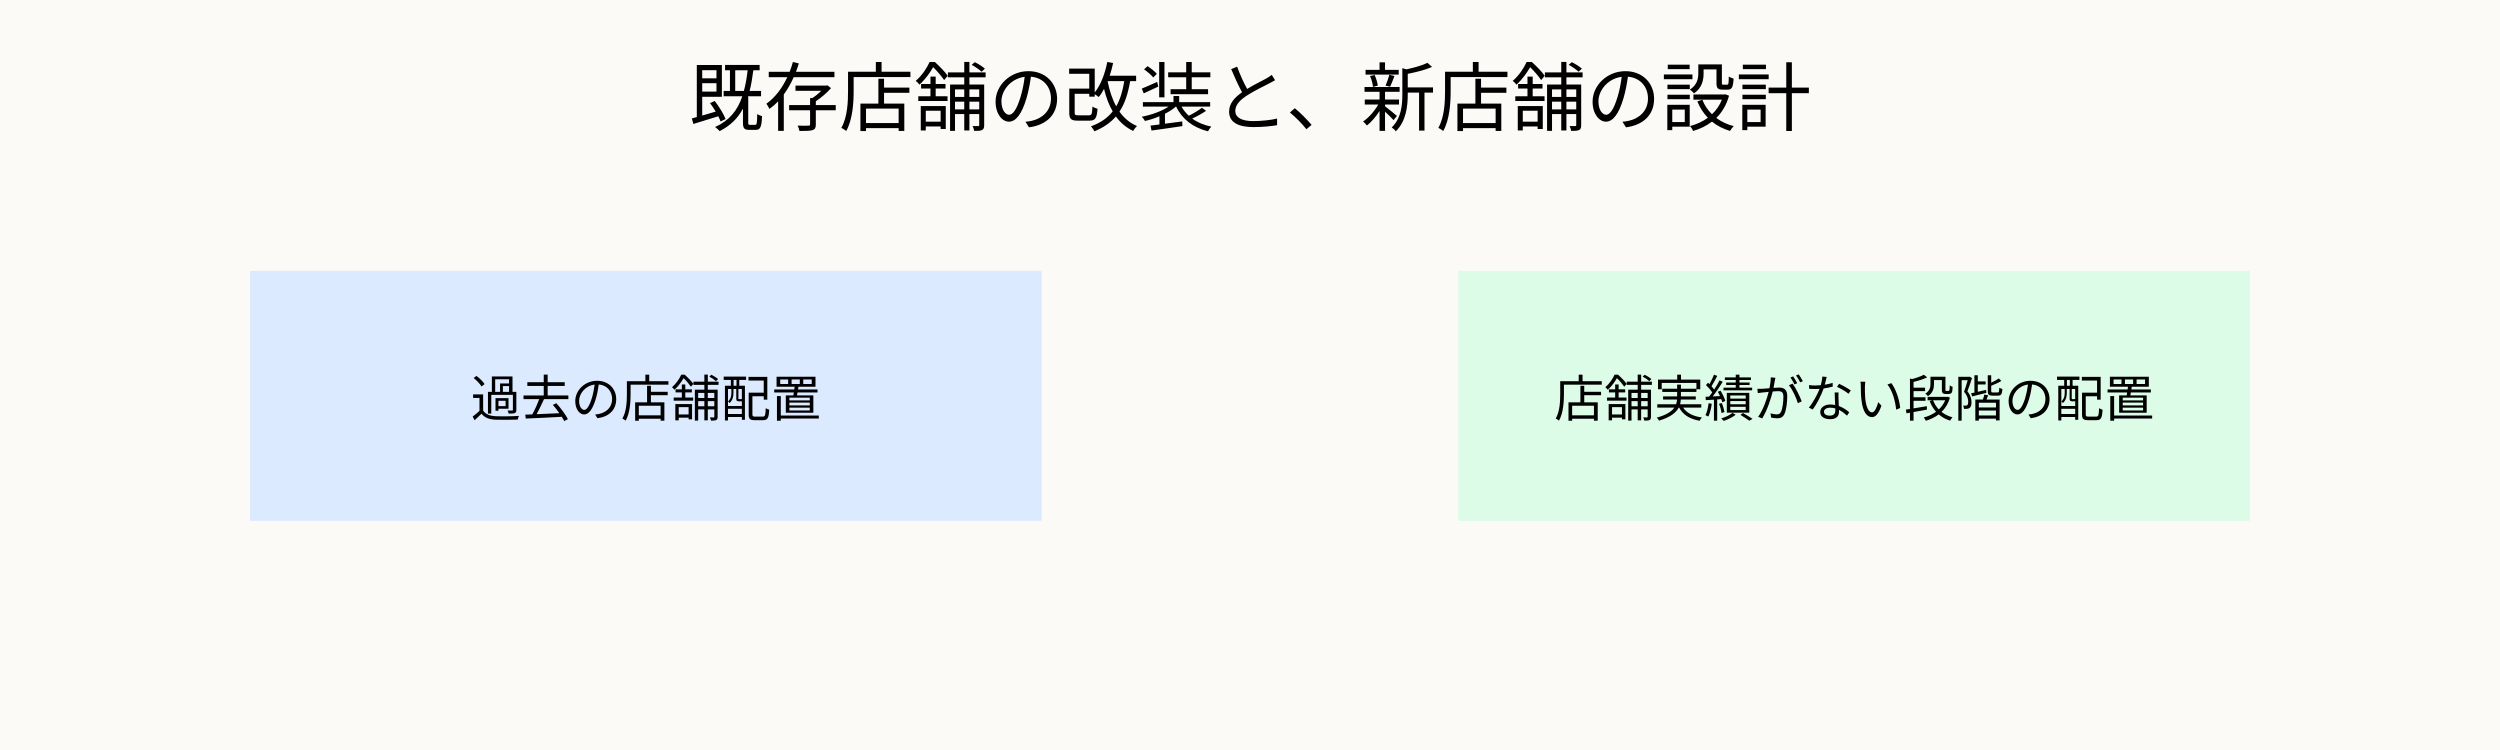
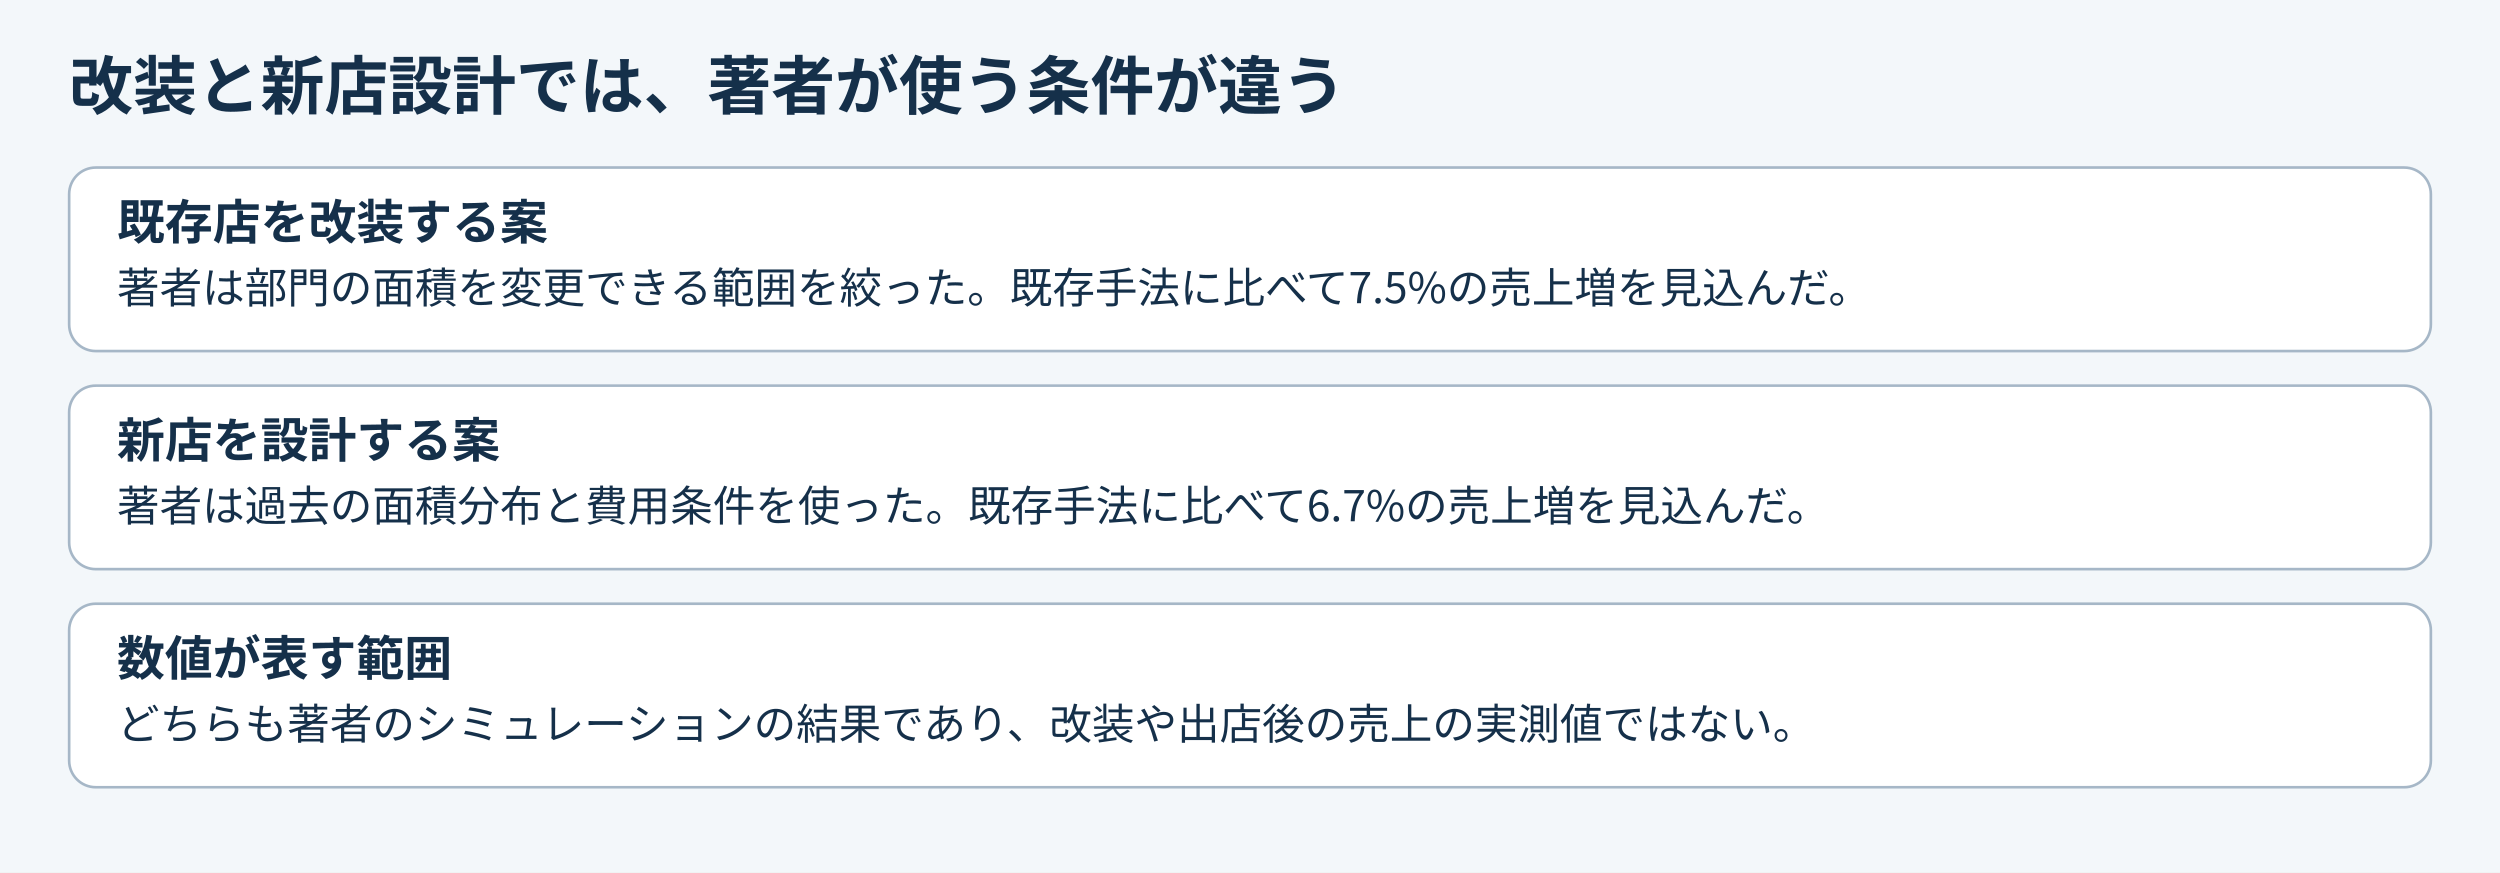
- <svg xmlns="http://www.w3.org/2000/svg" viewBox="0 0 600 180">
-   <rect width="600" height="180" fill="#fbfaf7" />
-   <text x="300" y="30" text-anchor="middle" font-size="18">既存店舗の改装と、新店舗の設計</text>
-   <rect x="60" y="65" width="190" height="60" fill="#dbeafe" />
-   <rect x="350" y="65" width="190" height="60" fill="#dcfce7" />
-   <text x="155" y="100" text-anchor="middle">過去の店舗配置</text>
-   <text x="445" y="100" text-anchor="middle">店舗実績がない段階の配置</text>
+ <svg xmlns="http://www.w3.org/2000/svg" width="940" height="328" viewBox="0 0 940 328" role="img" aria-labelledby="title desc">
+   <rect width="940" height="328" fill="#f3f7fa" />
+   <g font-family="Noto Sans CJK JP, sans-serif" fill="#15304a">
+     <text x="26" y="41" font-size="24" font-weight="700">改装と新店設計では、著者が使う条件が違う</text>
+     <rect x="26" y="63" width="888" height="69" rx="10" fill="#fff" stroke="#a6b7c7" />
+     <text x="44" y="90" font-size="18" font-weight="700">既存店を改装する案</text>
+     <text x="44" y="114" font-size="16">著者は部門の面積を変更できる範囲を絞った。既存手法に比べて7.5%の売上増を見込んだ。</text>
+     <rect x="26" y="145" width="888" height="69" rx="10" fill="#fff" stroke="#a6b7c7" />
+     <text x="44" y="172" font-size="18" font-weight="700">新店を設計する案</text>
+     <text x="44" y="196" font-size="16">著者は過去の面積分布と費用条件を使った。既存手法に比べて6.7%の売上増を見込んだ。</text>
+     <rect x="26" y="227" width="888" height="69" rx="10" fill="#fff" stroke="#a6b7c7" />
+     <text x="44" y="254" font-size="18" font-weight="700">数値が表す範囲</text>
+     <text x="44" y="278" font-size="16">どちらも著者のシミュレーションの結果であり、改装や出店後の売上の実測値ではない。</text>
+   </g>
</svg>
